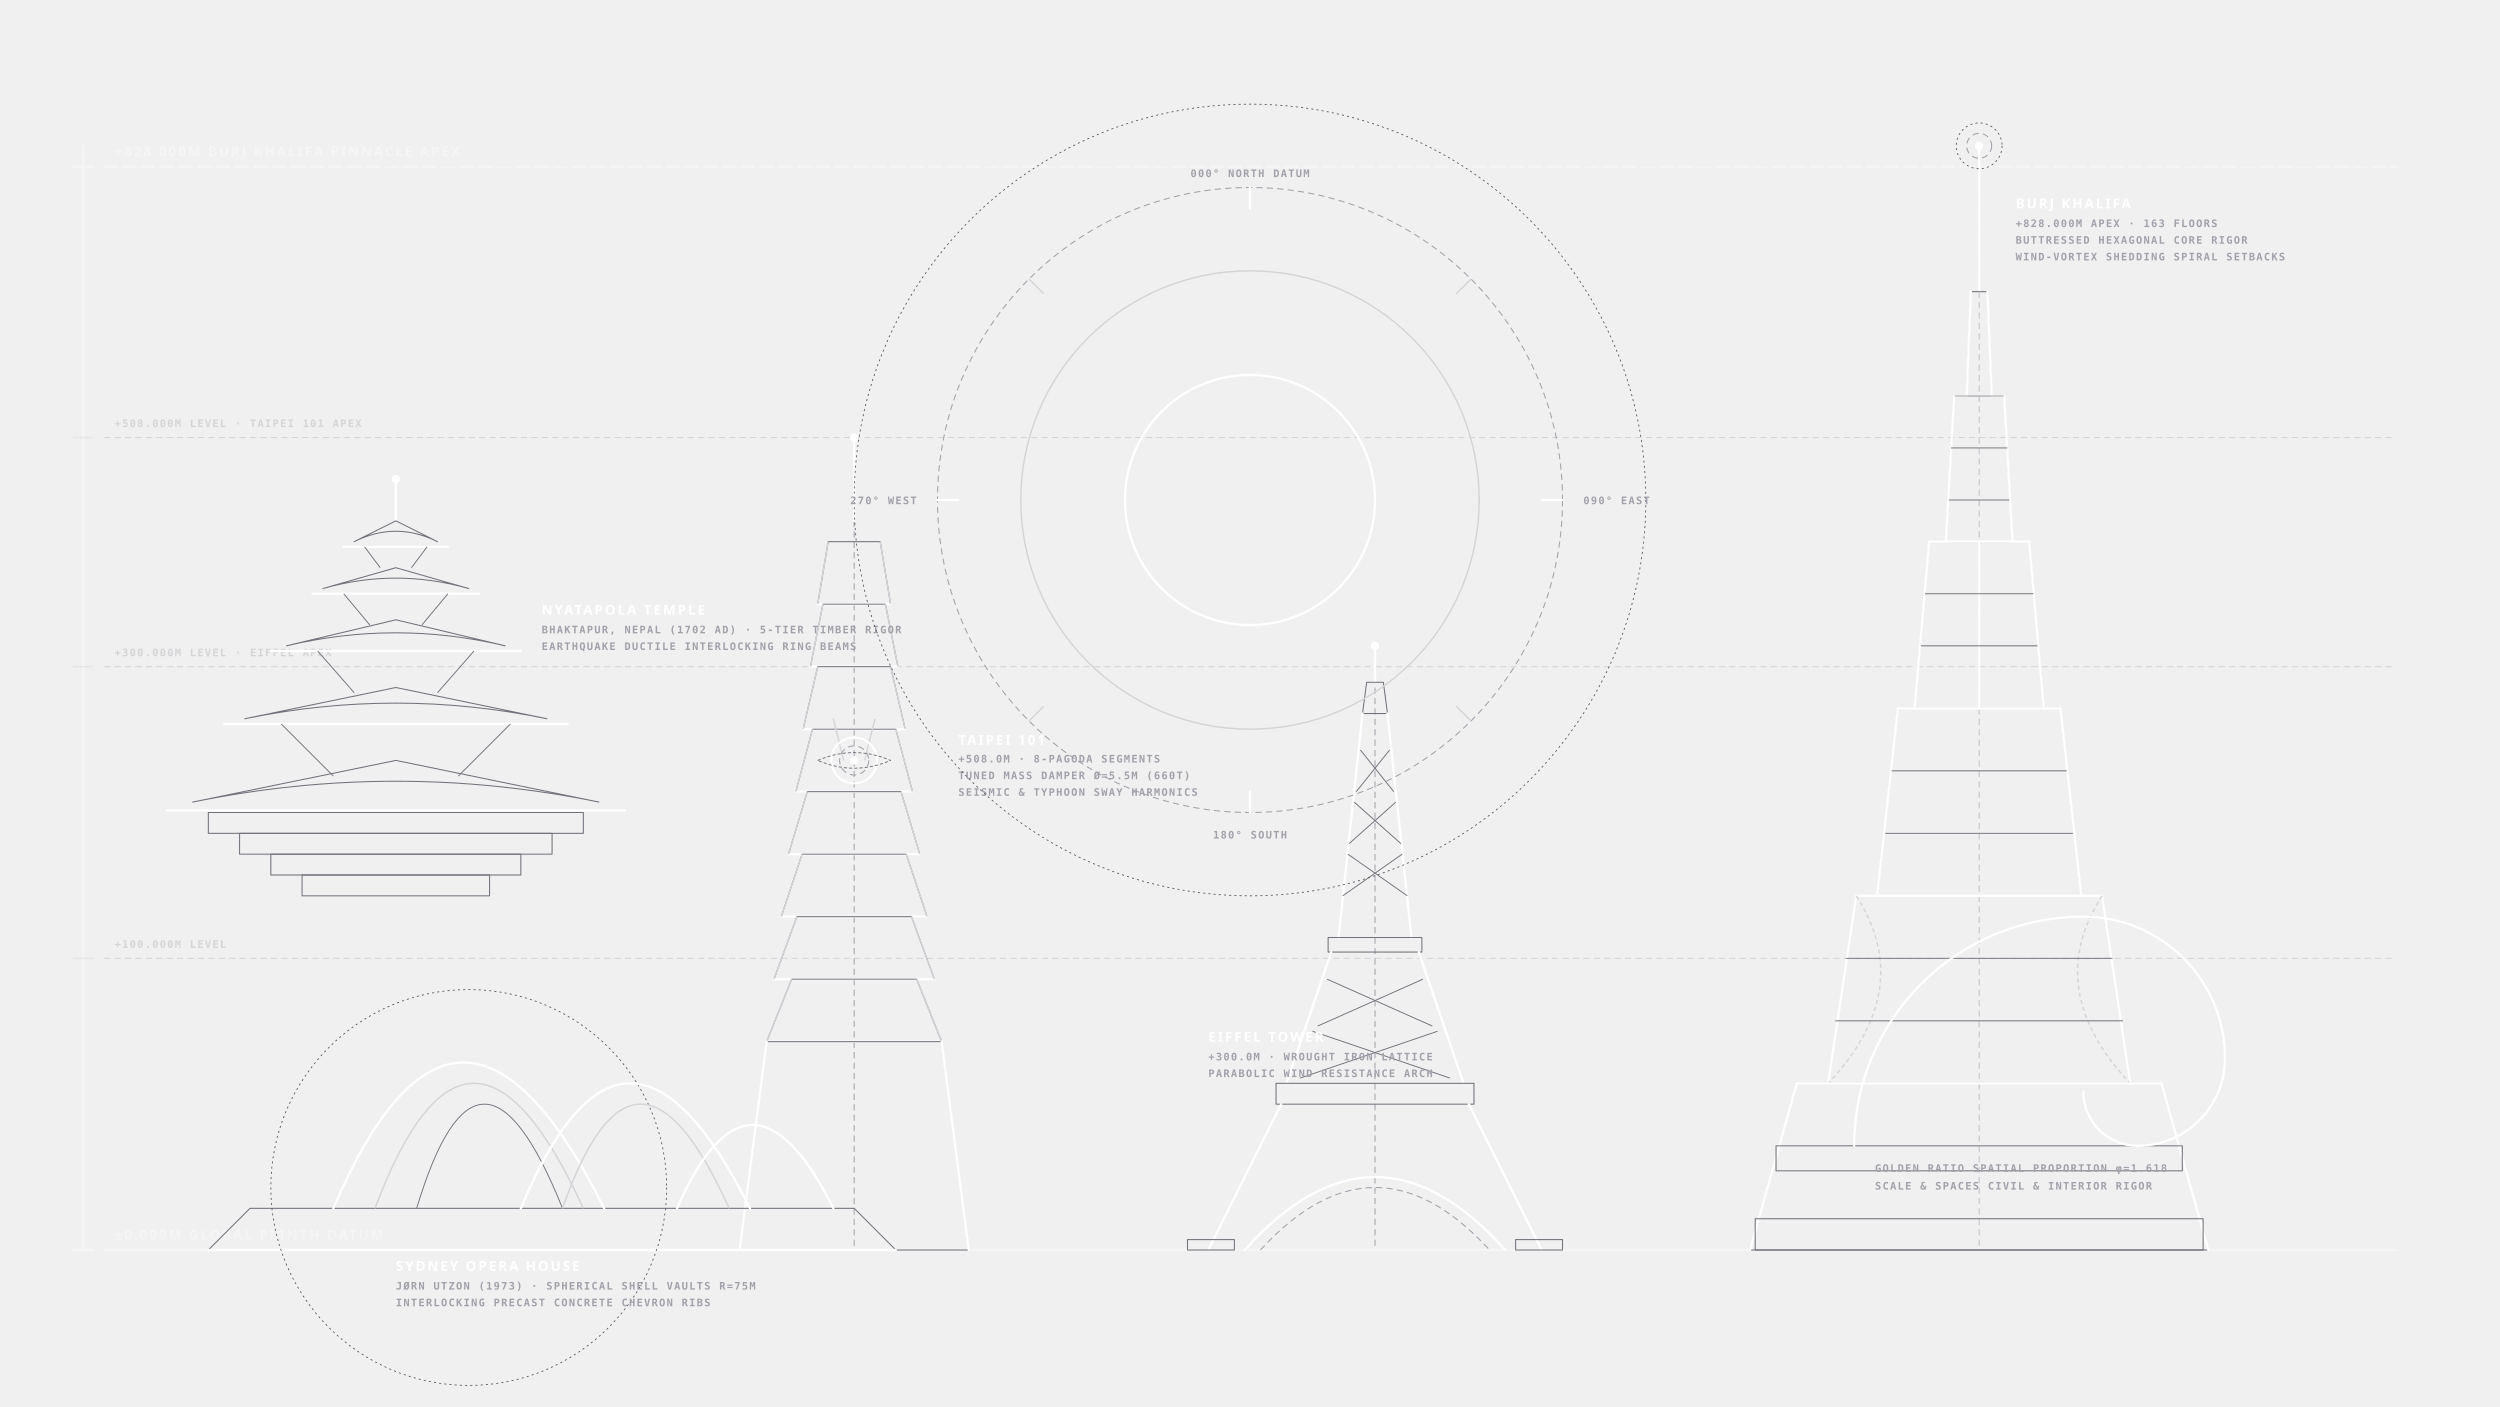
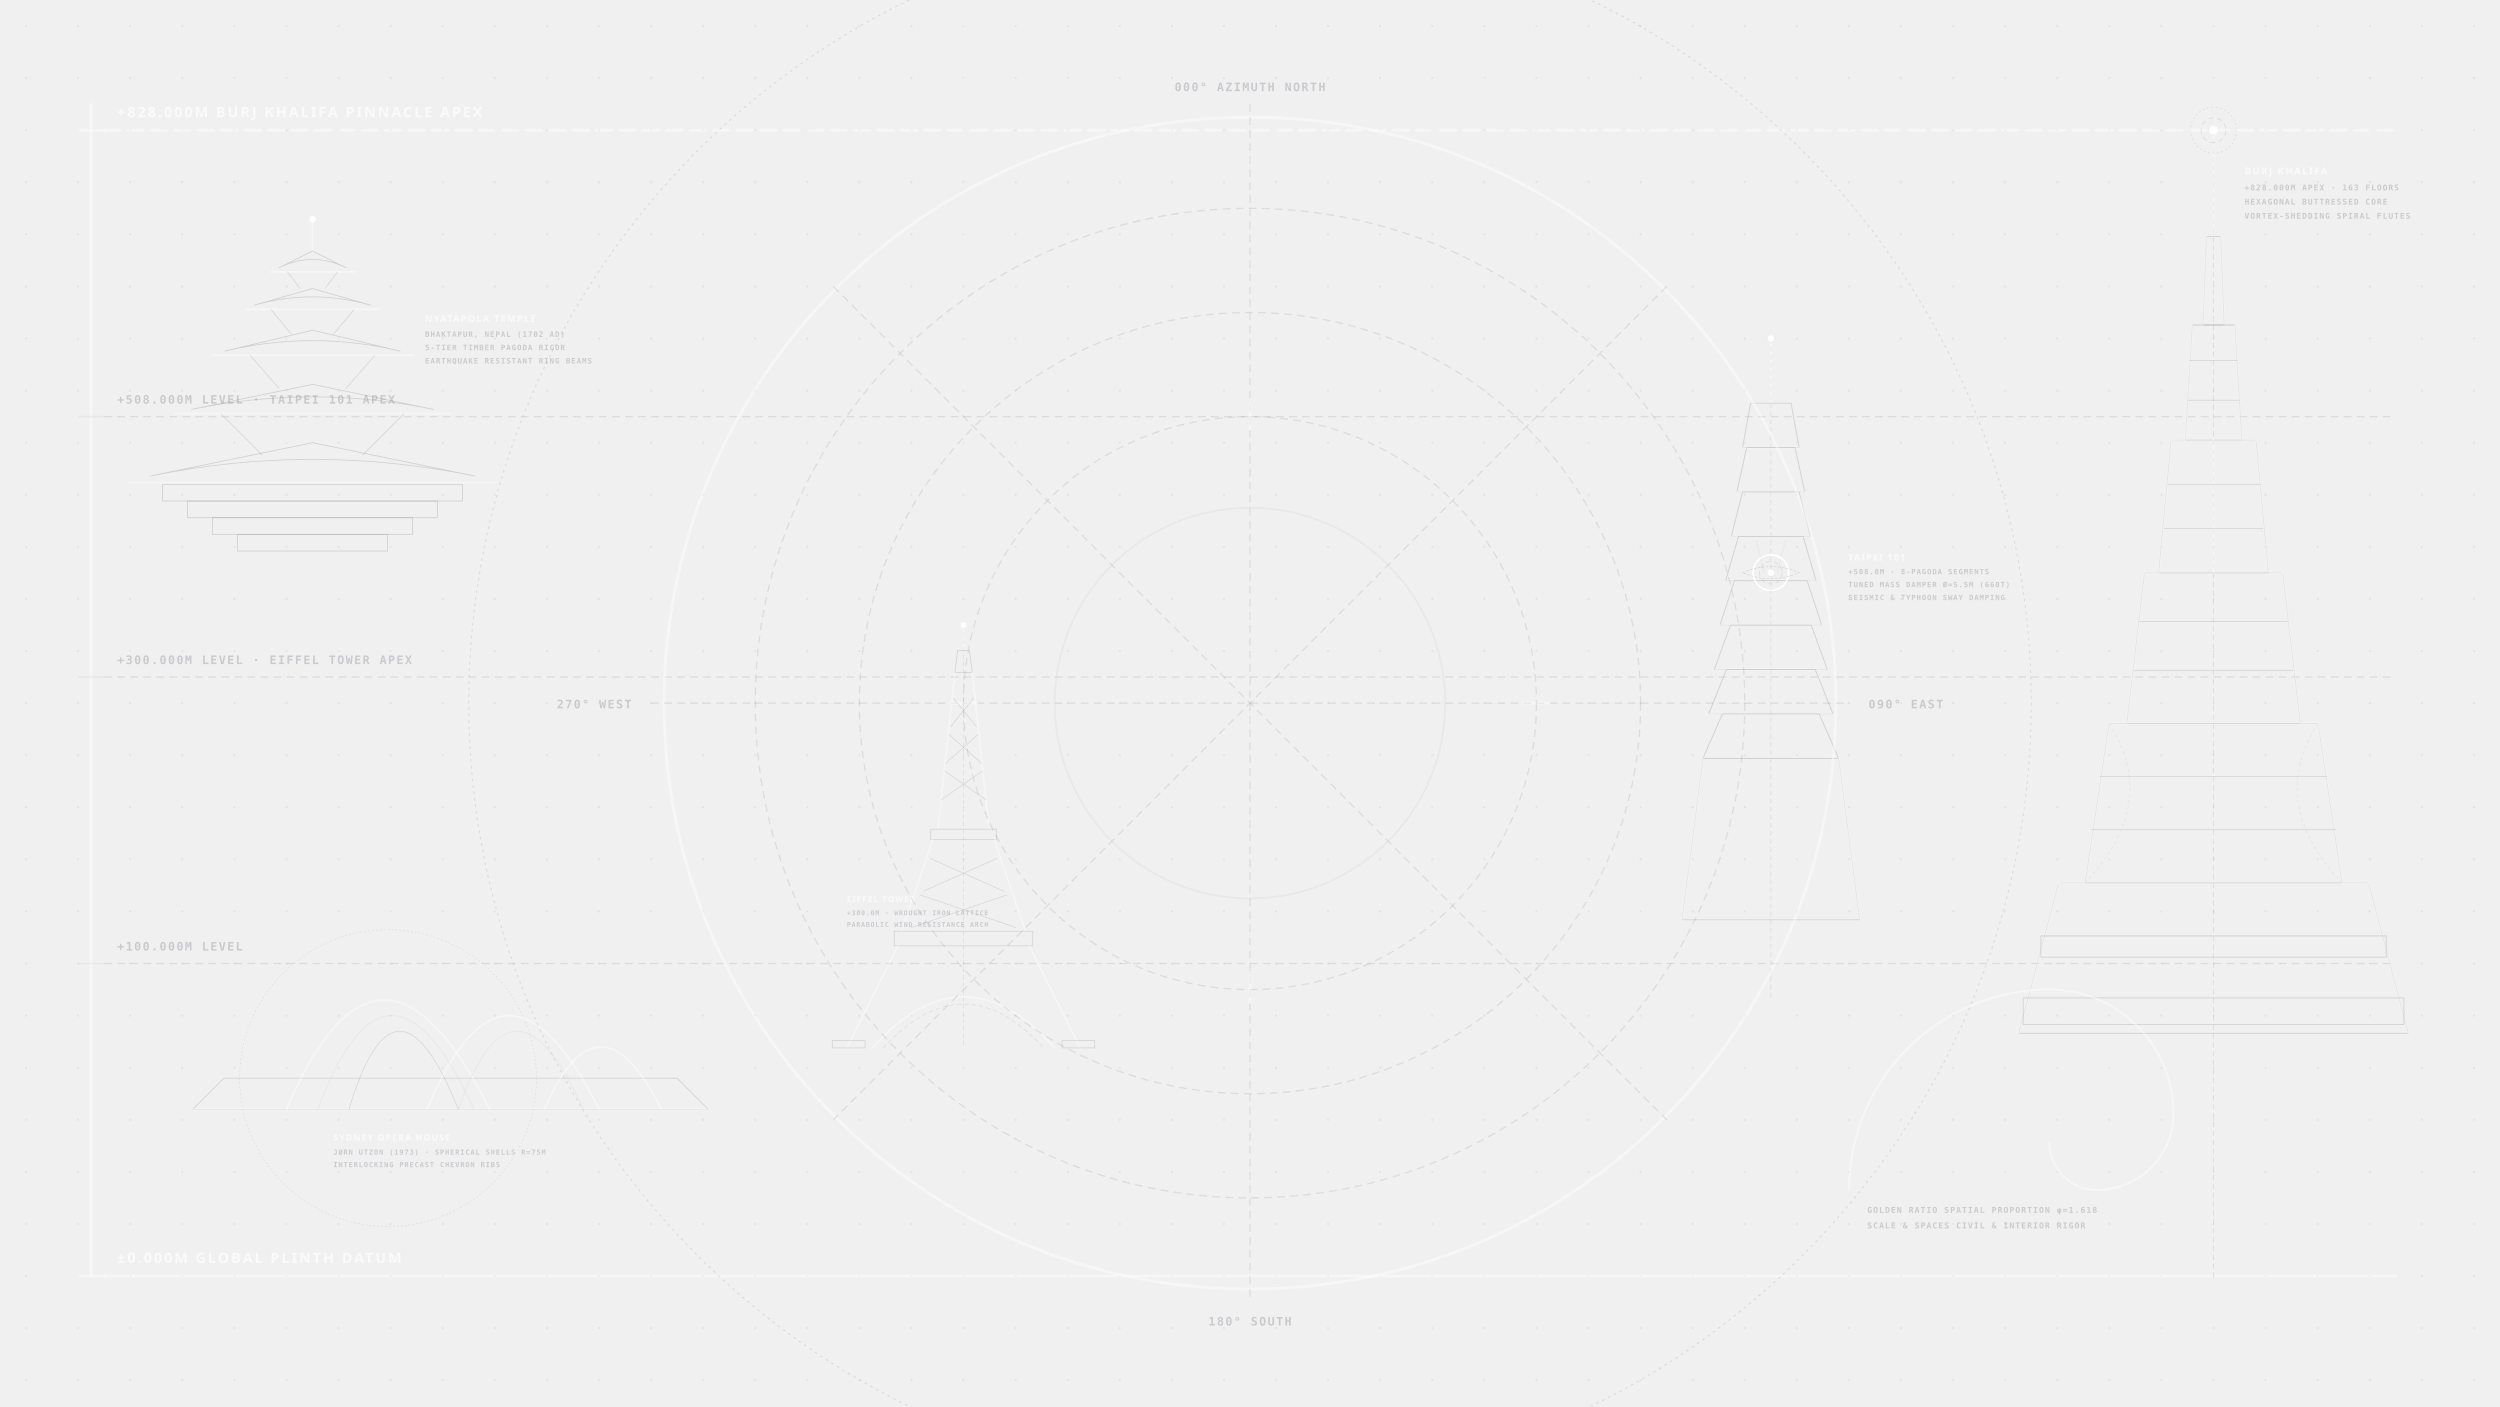
- <svg xmlns="http://www.w3.org/2000/svg" width="2400" height="1350" viewBox="0 0 2400 1350" version="1.1" xml:space="preserve" style="fill-rule:evenodd;clip-rule:evenodd;stroke-linejoin:round;stroke-miterlimit:2;background:#09090b;">
+ <svg xmlns="http://www.w3.org/2000/svg" width="100%" height="100%" viewBox="0 0 1920 1080" preserveAspectRatio="xMidYMid slice" version="1.1" xml:space="preserve" style="fill-rule:evenodd;clip-rule:evenodd;stroke-linejoin:round;stroke-miterlimit:2;background:transparent;">
  <defs>
    <style type="text/css">
-       .cad-mono-pure { stroke: #ffffff; fill: none; }
-       .cad-mono-bold { stroke: #ffffff; stroke-width: 2.2px; fill: none; stroke-linecap: round; }
-       .cad-mono-mid { stroke: #d4d4d8; stroke-width: 1.4px; fill: none; }
-       .cad-mono-thin { stroke: #71717a; stroke-width: 0.9px; fill: none; }
-       .cad-mono-dash { stroke: #a1a1aa; stroke-width: 1px; stroke-dasharray: 6 4; fill: none; }
-       .cad-mono-dot { stroke: #52525b; stroke-width: 0.8px; stroke-dasharray: 2 3; fill: none; }
-       .cad-mono-text { font-family: 'Plus Jakarta Sans', monospace, sans-serif; font-size: 10px; fill: #a1a1aa; letter-spacing: 0.12em; text-transform: uppercase; font-weight: 600; }
-       .cad-mono-label { font-family: 'Plus Jakarta Sans', sans-serif; font-size: 13px; fill: #ffffff; letter-spacing: 0.14em; text-transform: uppercase; font-weight: 800; }
-       .cad-slab-fill { fill: rgba(255, 255, 255, 0.03); stroke: #71717a; stroke-width: 1px; }
-       .cad-glow-point { fill: #ffffff; }
+       :root {
+         --aff-stroke-bold: #ffffff;
+         --aff-stroke-mid: #d4d4d8;
+         --aff-stroke-thin: #71717a;
+         --aff-stroke-dash: #a1a1aa;
+         --aff-slab-fill: rgba(255, 255, 255, 0.03);
+         --aff-text: #a1a1aa;
+         --aff-label: #ffffff;
+       }
+       @media (prefers-color-scheme: light) {
+         :root {
+           --aff-stroke-bold: #18181b;
+           --aff-stroke-mid: #3f3f46;
+           --aff-stroke-thin: #71717a;
+           --aff-stroke-dash: #52525b;
+           --aff-slab-fill: rgba(0, 0, 0, 0.02);
+           --aff-text: #52525b;
+           --aff-label: #09090b;
+         }
+       }
+ 
+       /* Masterpiece Linework Styles */
+       .cad-mono-bold { stroke: var(--aff-stroke-bold, #ffffff); stroke-width: 2.2px; fill: none; stroke-linecap: round; opacity: 0.38; }
+       .cad-mono-mid { stroke: var(--aff-stroke-mid, #d4d4d8); stroke-width: 1.4px; fill: none; opacity: 0.28; }
+       .cad-mono-thin { stroke: var(--aff-stroke-thin, #71717a); stroke-width: 0.9px; fill: none; opacity: 0.22; }
+       .cad-mono-dash { stroke: var(--aff-stroke-dash, #a1a1aa); stroke-width: 1px; stroke-dasharray: 6 4; fill: none; opacity: 0.26; }
+       .cad-mono-dot { stroke: var(--aff-stroke-thin, #71717a); stroke-width: 0.8px; stroke-dasharray: 2 3; fill: none; opacity: 0.18; }
+       .cad-slab-fill { fill: var(--aff-slab-fill, rgba(255, 255, 255, 0.03)); stroke: var(--aff-stroke-thin, #71717a); stroke-width: 1px; opacity: 0.25; }
+       .cad-mono-text { font-family: 'JetBrains Mono', 'Plus Jakarta Sans', monospace, sans-serif; font-size: 9px; fill: var(--aff-text, #a1a1aa); letter-spacing: 0.12em; text-transform: uppercase; font-weight: 600; opacity: 0.48; }
+       .cad-mono-label { font-family: 'Plus Jakarta Sans', sans-serif; font-size: 11px; fill: var(--aff-label, #ffffff); letter-spacing: 0.14em; text-transform: uppercase; font-weight: 800; opacity: 0.65; }
+ 
+       /* FUNKY EMBEDDED CAD ANIMATIONS */
+       @keyframes cadCompassSpin { from { transform: rotate(0deg); } to { transform: rotate(360deg); } }
+       @keyframes cadCompassCounter { from { transform: rotate(360deg); } to { transform: rotate(0deg); } }
+       @keyframes cadBurjFloat { 0%, 100% { transform: translateY(0px); } 50% { transform: translateY(-10px); } }
+       @keyframes cadSpireBeacon { 0%, 100% { opacity: 0.35; transform: scale(1); } 50% { opacity: 1; transform: scale(1.6); } }
+       @keyframes cadDamperHarmonic { 0% { transform: rotate(-7deg); } 50% { transform: rotate(7deg); } 100% { transform: rotate(-7deg); } }
+       @keyframes cadEiffelFloat { 0%, 100% { transform: translateY(0px); } 50% { transform: translateY(-8px); } }
+       @keyframes cadNyatapolaFloat { 0%, 100% { transform: translateY(0px); } 50% { transform: translateY(-7px); } }
+       @keyframes cadGajurPulse { 0%, 100% { opacity: 0.45; filter: drop-shadow(0 0 1px #fff); } 50% { opacity: 1; filter: drop-shadow(0 0 9px #fff); } }
+       @keyframes cadShellTrace { 0% { stroke-dashoffset: 800; } 50% { stroke-dashoffset: 0; } 100% { stroke-dashoffset: -800; } }
+       @keyframes cadGoldenTrace { 0% { stroke-dashoffset: 1200; } 50% { stroke-dashoffset: 0; } 100% { stroke-dashoffset: -1200; } }
+ 
+       .cad-burj-anim { animation: cadBurjFloat 18s ease-in-out infinite; }
+       .cad-beacon-pulse { transform-origin: 0px 0px; animation: cadSpireBeacon 3.2s ease-in-out infinite; }
+       .cad-damper-anim { transform-origin: 0px 250px; animation: cadDamperHarmonic 6.5s ease-in-out infinite; }
+       .cad-eiffel-anim { animation: cadEiffelFloat 22s ease-in-out infinite 2s; }
+       .cad-nyatapola-anim { animation: cadNyatapolaFloat 20s ease-in-out infinite 1s; }
+       .cad-gajur-anim { transform-origin: 0px -18px; animation: cadGajurPulse 3.8s ease-in-out infinite; }
+       .cad-shell-trace { stroke-dasharray: 800; animation: cadShellTrace 18s ease-in-out infinite; }
+       .cad-golden-trace { stroke-dasharray: 1200; animation: cadGoldenTrace 15s ease-in-out infinite; }
+       .cad-compass-spin { transform-origin: 960px 540px; animation: cadCompassSpin 160s linear infinite; }
+       .cad-compass-counter { transform-origin: 960px 540px; animation: cadCompassCounter 120s linear infinite; }
    </style>
-     <marker id="affArrow" viewBox="0 0 10 10" refX="5" refY="5" markerWidth="6" markerHeight="6" orient="auto-start-reverse">
-       <path d="M 0 1.5 L 8 5 L 0 8.5 z" fill="#ffffff" />
-     </marker>
+     <pattern id="affIsoDotGrid" width="40" height="40" patternUnits="userSpaceOnUse">
+       <circle cx="20" cy="20" r="0.75" fill="var(--aff-stroke-thin, #71717a)" opacity="0.12" />
+     </pattern>
  </defs>
-   <g id="Layer_01_Datum_Matrix" opacity="0.35">
-     <line x1="100" y1="1200" x2="2300" y2="1200" class="cad-mono-bold" />
-     <text x="110" y="1190" class="cad-mono-label">±0.000M GLOBAL PLINTH DATUM</text>
-     <line x1="100" y1="920" x2="2300" y2="920" class="cad-mono-dash" />
-     <text x="110" y="910" class="cad-mono-text">+100.000M LEVEL</text>
-     <line x1="100" y1="640" x2="2300" y2="640" class="cad-mono-dash" />
-     <text x="110" y="630" class="cad-mono-text">+300.000M LEVEL · EIFFEL APEX</text>
-     <line x1="100" y1="420" x2="2300" y2="420" class="cad-mono-dash" />
-     <text x="110" y="410" class="cad-mono-text">+508.000M LEVEL · TAIPEI 101 APEX</text>
-     <line x1="100" y1="160" x2="2300" y2="160" class="cad-mono-bold" stroke-dasharray="12 6" />
-     <text x="110" y="150" class="cad-mono-label">+828.000M BURJ KHALIFA PINNACLE APEX</text>
-     <line x1="80" y1="140" x2="80" y2="1200" class="cad-mono-bold" />
-     <line x1="70" y1="1200" x2="90" y2="1200" class="cad-mono-bold" />
-     <line x1="70" y1="920" x2="90" y2="920" class="cad-mono-mid" />
-     <line x1="70" y1="640" x2="90" y2="640" class="cad-mono-mid" />
-     <line x1="70" y1="420" x2="90" y2="420" class="cad-mono-mid" />
-     <line x1="70" y1="160" x2="90" y2="160" class="cad-mono-bold" />
-   </g>
-   <g id="Layer_02_Burj_Khalifa" transform="translate(1900, 140)">
-     <line x1="0" y1="0" x2="0" y2="1060" class="cad-mono-dash" stroke-width="1.2" opacity="0.6" />
-     <line x1="0" y1="0" x2="0" y2="140" class="cad-mono-bold" stroke-width="3" />
-     <circle cx="0" cy="0" r="4" class="cad-glow-point" />
-     <circle cx="0" cy="0" r="12" class="cad-mono-dash" />
-     <circle cx="0" cy="0" r="22" class="cad-mono-dot" />
-     <polygon points="-8,140 8,140 12,240 -12,240" class="cad-slab-fill" />
-     <line x1="-8" y1="140" x2="-12" y2="240" class="cad-mono-bold" />
-     <line x1="8" y1="140" x2="12" y2="240" class="cad-mono-bold" />
-     <polygon points="-24,240 24,240 32,380 -32,380" class="cad-slab-fill" />
-     <line x1="-24" y1="240" x2="-32" y2="380" class="cad-mono-bold" />
-     <line x1="24" y1="240" x2="32" y2="380" class="cad-mono-bold" />
-     <line x1="-24" y1="240" x2="24" y2="240" class="cad-mono-mid" />
-     <line x1="-27" y1="290" x2="27" y2="290" class="cad-mono-thin" />
-     <line x1="-29" y1="340" x2="29" y2="340" class="cad-mono-thin" />
-     <polygon points="-48,380 48,380 62,540 -62,540" class="cad-slab-fill" />
-     <line x1="-48" y1="380" x2="-62" y2="540" class="cad-mono-bold" stroke-width="2" />
-     <line x1="48" y1="380" x2="62" y2="540" class="cad-mono-bold" stroke-width="2" />
-     <line x1="-48" y1="380" x2="48" y2="380" class="cad-mono-bold" />
-     <line x1="0" y1="380" x2="0" y2="540" class="cad-mono-bold" />
-     <line x1="-52" y1="430" x2="52" y2="430" class="cad-mono-thin" />
-     <line x1="-56" y1="480" x2="56" y2="480" class="cad-mono-thin" />
-     <polygon points="-78,540 78,540 98,720 -98,720" class="cad-slab-fill" />
-     <line x1="-78" y1="540" x2="-98" y2="720" class="cad-mono-bold" stroke-width="2.4" />
-     <line x1="78" y1="540" x2="98" y2="720" class="cad-mono-bold" stroke-width="2.4" />
-     <line x1="-78" y1="540" x2="78" y2="540" class="cad-mono-bold" />
-     <line x1="-84" y1="600" x2="84" y2="600" class="cad-mono-thin" />
-     <line x1="-90" y1="660" x2="90" y2="660" class="cad-mono-thin" />
-     <polygon points="-118,720 118,720 145,900 -145,900" class="cad-slab-fill" />
-     <line x1="-118" y1="720" x2="-145" y2="900" class="cad-mono-bold" stroke-width="2.6" />
-     <line x1="118" y1="720" x2="145" y2="900" class="cad-mono-bold" stroke-width="2.6" />
-     <line x1="-118" y1="720" x2="118" y2="720" class="cad-mono-bold" />
-     <path d="M -118,720 Q -60,810 -145,900" class="cad-mono-mid" stroke-dasharray="4 3" />
-     <path d="M 118,720 Q 60,810 145,900" class="cad-mono-mid" stroke-dasharray="4 3" />
-     <line x1="-128" y1="780" x2="128" y2="780" class="cad-mono-thin" />
-     <line x1="-138" y1="840" x2="138" y2="840" class="cad-mono-thin" />
-     <polygon points="-175,900 175,900 220,1060 -220,1060" class="cad-slab-fill" />
-     <line x1="-175" y1="900" x2="-220" y2="1060" class="cad-mono-bold" stroke-width="3" />
-     <line x1="175" y1="900" x2="220" y2="1060" class="cad-mono-bold" stroke-width="3" />
-     <line x1="-175" y1="900" x2="175" y2="900" class="cad-mono-bold" stroke-width="2" />
-     <rect x="-195" y="960" width="390" height="24" class="cad-slab-fill" stroke-width="1.8" />
-     <rect x="-215" y="1030" width="430" height="30" class="cad-slab-fill" stroke-width="2" />
-     <text x="35" y="60" class="cad-mono-label">BURJ KHALIFA</text>
-     <text x="35" y="78" class="cad-mono-text">+828.000M APEX · 163 FLOORS</text>
-     <text x="35" y="94" class="cad-mono-text">BUTTRESSED HEXAGONAL CORE RIGOR</text>
-     <text x="35" y="110" class="cad-mono-text">WIND-VORTEX SHEDDING SPIRAL SETBACKS</text>
-   </g>
-   <g id="Layer_03_Eiffel_Tower" transform="translate(1320, 620)">
-     <line x1="0" y1="0" x2="0" y2="580" class="cad-mono-dash" />
-     <circle cx="0" cy="0" r="4" class="cad-glow-point" />
+   <g id="Layer_01_Global_Datum_Matrix">
+     <rect width="100%" height="100%" fill="url(#affIsoDotGrid)" />
+     <line x1="80" y1="980" x2="1840" y2="980" class="cad-mono-bold" stroke-width="1.8" />
+     <text x="90" y="970" class="cad-mono-label">±0.000M GLOBAL PLINTH DATUM</text>
+     <line x1="80" y1="740" x2="1840" y2="740" class="cad-mono-dash" />
+     <text x="90" y="730" class="cad-mono-text">+100.000M LEVEL</text>
+     <line x1="80" y1="520" x2="1840" y2="520" class="cad-mono-dash" />
+     <text x="90" y="510" class="cad-mono-text">+300.000M LEVEL · EIFFEL TOWER APEX</text>
+     <line x1="80" y1="320" x2="1840" y2="320" class="cad-mono-dash" />
+     <text x="90" y="310" class="cad-mono-text">+508.000M LEVEL · TAIPEI 101 APEX</text>
+     <line x1="80" y1="100" x2="1840" y2="100" class="cad-mono-bold" stroke-dasharray="12 6" />
+     <text x="90" y="90" class="cad-mono-label">+828.000M BURJ KHALIFA PINNACLE APEX</text>
+     <line x1="70" y1="80" x2="70" y2="980" class="cad-mono-bold" />
+     <line x1="60" y1="980" x2="80" y2="980" class="cad-mono-bold" />
+     <line x1="60" y1="740" x2="80" y2="740" class="cad-mono-mid" />
+     <line x1="60" y1="520" x2="80" y2="520" class="cad-mono-mid" />
+     <line x1="60" y1="320" x2="80" y2="320" class="cad-mono-mid" />
+     <line x1="60" y1="100" x2="80" y2="100" class="cad-mono-bold" />
+   </g>
+   <g id="Layer_02_Burj_Khalifa" class="cad-burj-anim" transform="translate(1700, 100) scale(0.68)">
+     <line x1="0" y1="0" x2="0" y2="1300" class="cad-mono-dash" stroke-width="1.2" opacity="0.35" />
+     <line x1="0" y1="0" x2="0" y2="120" class="cad-mono-bold" stroke-width="3" />
+     <circle cx="0" cy="0" r="5" fill="var(--aff-stroke-bold, #ffffff)" class="cad-beacon-pulse" />
+     <circle cx="0" cy="0" r="14" class="cad-mono-dash" />
+     <circle cx="0" cy="0" r="26" class="cad-mono-dot" />
+     <polygon points="-8,120 8,120 12,220 -12,220" class="cad-slab-fill" />
+     <line x1="-8" y1="120" x2="-12" y2="220" class="cad-mono-bold" />
+     <line x1="8" y1="120" x2="12" y2="220" class="cad-mono-bold" />
+     <polygon points="-24,220 24,220 32,350 -32,350" class="cad-slab-fill" />
+     <line x1="-24" y1="220" x2="-32" y2="350" class="cad-mono-bold" />
+     <line x1="24" y1="220" x2="32" y2="350" class="cad-mono-bold" />
+     <line x1="-24" y1="220" x2="24" y2="220" class="cad-mono-mid" />
+     <line x1="-27" y1="260" x2="27" y2="260" class="cad-mono-thin" />
+     <line x1="-29" y1="305" x2="29" y2="305" class="cad-mono-thin" />
+     <polygon points="-48,350 48,350 62,500 -62,500" class="cad-slab-fill" />
+     <line x1="-48" y1="350" x2="-62" y2="500" class="cad-mono-bold" stroke-width="2" />
+     <line x1="48" y1="350" x2="62" y2="500" class="cad-mono-bold" stroke-width="2" />
+     <line x1="-48" y1="350" x2="48" y2="350" class="cad-mono-bold" />
+     <line x1="0" y1="350" x2="0" y2="500" class="cad-mono-bold" />
+     <line x1="-52" y1="400" x2="52" y2="400" class="cad-mono-thin" />
+     <line x1="-56" y1="450" x2="56" y2="450" class="cad-mono-thin" />
+     <polygon points="-78,500 78,500 98,670 -98,670" class="cad-slab-fill" />
+     <line x1="-78" y1="500" x2="-98" y2="670" class="cad-mono-bold" stroke-width="2.4" />
+     <line x1="78" y1="500" x2="98" y2="670" class="cad-mono-bold" stroke-width="2.4" />
+     <line x1="-78" y1="500" x2="78" y2="500" class="cad-mono-bold" />
+     <line x1="-84" y1="555" x2="84" y2="555" class="cad-mono-thin" />
+     <line x1="-90" y1="610" x2="90" y2="610" class="cad-mono-thin" />
+     <polygon points="-118,670 118,670 145,850 -145,850" class="cad-slab-fill" />
+     <line x1="-118" y1="670" x2="-145" y2="850" class="cad-mono-bold" stroke-width="2.6" />
+     <line x1="118" y1="670" x2="145" y2="850" class="cad-mono-bold" stroke-width="2.6" />
+     <line x1="-118" y1="670" x2="118" y2="670" class="cad-mono-bold" />
+     <path d="M -118,670 Q -60,760 -145,850" class="cad-mono-mid" stroke-dasharray="4 3" />
+     <path d="M 118,670 Q 60,760 145,850" class="cad-mono-mid" stroke-dasharray="4 3" />
+     <line x1="-128" y1="730" x2="128" y2="730" class="cad-mono-thin" />
+     <line x1="-138" y1="790" x2="138" y2="790" class="cad-mono-thin" />
+     <polygon points="-175,850 175,850 220,1020 -220,1020" class="cad-slab-fill" />
+     <line x1="-175" y1="850" x2="-220" y2="1020" class="cad-mono-bold" stroke-width="3" />
+     <line x1="175" y1="850" x2="220" y2="1020" class="cad-mono-bold" stroke-width="3" />
+     <line x1="-175" y1="850" x2="175" y2="850" class="cad-mono-bold" stroke-width="2" />
+     <rect x="-195" y="910" width="390" height="24" class="cad-slab-fill" stroke-width="1.8" />
+     <rect x="-215" y="980" width="430" height="30" class="cad-slab-fill" stroke-width="2" />
+     <text x="35" y="50" class="cad-mono-label">BURJ KHALIFA</text>
+     <text x="35" y="68" class="cad-mono-text">+828.000M APEX · 163 FLOORS</text>
+     <text x="35" y="84" class="cad-mono-text">HEXAGONAL BUTTRESSED CORE</text>
+     <text x="35" y="100" class="cad-mono-text">VORTEX-SHEDDING SPIRAL FLUTES</text>
+   </g>
+   <g id="Layer_03_Taipei_101" transform="translate(1360, 260) scale(0.62)">
+     <line x1="0" y1="0" x2="0" y2="820" class="cad-mono-dash" opacity="0.35" />
+     <line x1="0" y1="0" x2="0" y2="80" class="cad-mono-bold" stroke-width="2.8" />
+     <circle cx="0" cy="0" r="4" fill="var(--aff-stroke-bold, #ffffff)" />
+     <g transform="translate(0, 80)">
+       <polygon points="-25,0 25,0 35,55 -35,55" class="cad-slab-fill" />
+       <line x1="-35" y1="55" x2="35" y2="55" class="cad-mono-bold" />
+       <line x1="-25" y1="0" x2="-35" y2="55" class="cad-mono-mid" />
+       <line x1="25" y1="0" x2="35" y2="55" class="cad-mono-mid" />
+     </g>
+     <g transform="translate(0, 135)">
+       <polygon points="-30,0 30,0 42,55 -42,55" class="cad-slab-fill" />
+       <line x1="-42" y1="55" x2="42" y2="55" class="cad-mono-bold" />
+       <line x1="-30" y1="0" x2="-42" y2="55" class="cad-mono-mid" />
+       <line x1="30" y1="0" x2="42" y2="55" class="cad-mono-mid" />
+     </g>
+     <g transform="translate(0, 190)">
+       <polygon points="-35,0 35,0 49,55 -49,55" class="cad-slab-fill" />
+       <line x1="-49" y1="55" x2="49" y2="55" class="cad-mono-bold" />
+       <line x1="-35" y1="0" x2="-49" y2="55" class="cad-mono-mid" />
+       <line x1="35" y1="0" x2="49" y2="55" class="cad-mono-mid" />
+     </g>
+     <g transform="translate(0, 245)">
+       <polygon points="-40,0 40,0 56,55 -56,55" class="cad-slab-fill" />
+       <line x1="-56" y1="55" x2="56" y2="55" class="cad-mono-bold" />
+       <line x1="-40" y1="0" x2="-56" y2="55" class="cad-mono-mid" />
+       <line x1="40" y1="0" x2="56" y2="55" class="cad-mono-mid" />
+     </g>
+     <g transform="translate(0, 300)">
+       <polygon points="-45,0 45,0 63,55 -63,55" class="cad-slab-fill" />
+       <line x1="-63" y1="55" x2="63" y2="55" class="cad-mono-bold" />
+       <line x1="-45" y1="0" x2="-63" y2="55" class="cad-mono-mid" />
+       <line x1="45" y1="0" x2="63" y2="55" class="cad-mono-mid" />
+     </g>
+     <g transform="translate(0, 355)">
+       <polygon points="-50,0 50,0 70,55 -70,55" class="cad-slab-fill" />
+       <line x1="-70" y1="55" x2="70" y2="55" class="cad-mono-bold" />
+       <line x1="-50" y1="0" x2="-70" y2="55" class="cad-mono-mid" />
+       <line x1="50" y1="0" x2="70" y2="55" class="cad-mono-mid" />
+     </g>
+     <g transform="translate(0, 410)">
+       <polygon points="-55,0 55,0 77,55 -77,55" class="cad-slab-fill" />
+       <line x1="-77" y1="55" x2="77" y2="55" class="cad-mono-bold" />
+       <line x1="-55" y1="0" x2="-77" y2="55" class="cad-mono-mid" />
+       <line x1="55" y1="0" x2="77" y2="55" class="cad-mono-mid" />
+     </g>
+     <g transform="translate(0, 465)">
+       <polygon points="-60,0 60,0 84,55 -84,55" class="cad-slab-fill" />
+       <line x1="-84" y1="55" x2="84" y2="55" class="cad-mono-bold" />
+       <line x1="-60" y1="0" x2="-84" y2="55" class="cad-mono-mid" />
+       <line x1="60" y1="0" x2="84" y2="55" class="cad-mono-mid" />
+     </g>
+     <polygon points="-84,520 84,520 110,720 -110,720" class="cad-slab-fill" />
+     <line x1="-84" y1="520" x2="-110" y2="720" class="cad-mono-bold" stroke-width="2.6" />
+     <line x1="84" y1="520" x2="110" y2="720" class="cad-mono-bold" stroke-width="2.6" />
+     <g class="cad-damper-anim">
+       <line x1="-18" y1="250" x2="-8" y2="290" class="cad-mono-mid" />
+       <line x1="18" y1="250" x2="8" y2="290" class="cad-mono-mid" />
+       <circle cx="0" cy="290" r="22" fill="var(--aff-slab-fill, rgba(255, 255, 255, 0.03))" stroke="var(--aff-stroke-bold, #ffffff)" stroke-width="2" />
+       <circle cx="0" cy="290" r="14" class="cad-mono-dash" />
+       <circle cx="0" cy="290" r="4" fill="var(--aff-stroke-bold, #ffffff)" />
+       <path d="M -35,290 Q 0,275 35,290 Q 0,305 -35,290" class="cad-mono-thin" stroke-dasharray="3 2" />
+     </g>
+     <text x="96" y="275" class="cad-mono-label">TAIPEI 101</text>
+     <text x="96" y="292" class="cad-mono-text">+508.0M · 8-PAGODA SEGMENTS</text>
+     <text x="96" y="308" class="cad-mono-text">TUNED MASS DAMPER Ø=5.5M (660T)</text>
+     <text x="96" y="324" class="cad-mono-text">SEISMIC &amp; TYPHOON SWAY DAMPING</text>
+   </g>
+   <g id="Layer_04_Eiffel_Tower" class="cad-eiffel-anim" transform="translate(740, 480) scale(0.56)">
+     <line x1="0" y1="0" x2="0" y2="580" class="cad-mono-dash" opacity="0.3" />
+     <circle cx="0" cy="0" r="4" fill="var(--aff-stroke-bold, #ffffff)" />
    <line x1="0" y1="0" x2="0" y2="35" class="cad-mono-bold" stroke-width="2.5" />
    <polygon points="-8,35 8,35 12,65 -12,65" class="cad-slab-fill" />
    <line x1="-12" y1="65" x2="-35" y2="280" class="cad-mono-bold" stroke-width="2" />
    <line x1="12" y1="65" x2="35" y2="280" class="cad-mono-bold" stroke-width="2" />
    <line x1="-14" y1="100" x2="18" y2="140" class="cad-mono-thin" />
    <line x1="14" y1="100" x2="-18" y2="140" class="cad-mono-thin" />
    <line x1="-20" y1="150" x2="25" y2="190" class="cad-mono-thin" />
    <line x1="20" y1="150" x2="-25" y2="190" class="cad-mono-thin" />
    <line x1="-26" y1="200" x2="31" y2="240" class="cad-mono-thin" />
    <line x1="26" y1="200" x2="-31" y2="240" class="cad-mono-thin" />
    <rect x="-45" y="280" width="90" height="14" class="cad-slab-fill" stroke-width="1.8" />
    <line x1="-42" y1="294" x2="-85" y2="420" class="cad-mono-bold" stroke-width="2.4" />
    <line x1="42" y1="294" x2="85" y2="420" class="cad-mono-bold" stroke-width="2.4" />
    <line x1="-46" y1="320" x2="55" y2="365" class="cad-mono-thin" />
    <line x1="46" y1="320" x2="-55" y2="365" class="cad-mono-thin" />
    <line x1="-60" y1="370" x2="72" y2="415" class="cad-mono-thin" />
    <line x1="60" y1="370" x2="-72" y2="415" class="cad-mono-thin" />
    <rect x="-95" y="420" width="190" height="20" class="cad-slab-fill" stroke-width="2.2" />
    <line x1="-90" y1="440" x2="-160" y2="580" class="cad-mono-bold" stroke-width="3" />
    <line x1="90" y1="440" x2="160" y2="580" class="cad-mono-bold" stroke-width="3" />
    <path d="M -125,580 Q 0,440 125,580" class="cad-mono-bold" stroke-width="2" />
    <path d="M -110,580 Q 0,460 110,580" class="cad-mono-dash" />
    <rect x="-180" y="570" width="45" height="10" class="cad-slab-fill" />
    <rect x="135" y="570" width="45" height="10" class="cad-slab-fill" />
    <text x="-160" y="380" class="cad-mono-label">EIFFEL TOWER</text>
    <text x="-160" y="398" class="cad-mono-text">+300.0M · WROUGHT IRON LATTICE</text>
    <text x="-160" y="414" class="cad-mono-text">PARABOLIC WIND RESISTANCE ARCH</text>
  </g>
-   <g id="Layer_04_Taipei_101" transform="translate(820, 420)">
-     <line x1="0" y1="0" x2="0" y2="780" class="cad-mono-dash" />
-     <line x1="0" y1="0" x2="0" y2="80" class="cad-mono-bold" stroke-width="2.8" />
-     <circle cx="0" cy="0" r="4" class="cad-glow-point" />
-     <g transform="translate(0, 100)">
-       <polygon points="-25,0 25,0 35,60 -35,60" class="cad-slab-fill" />
-       <line x1="-35" y1="60" x2="35" y2="60" class="cad-mono-bold" />
-       <line x1="-25" y1="0" x2="-35" y2="60" class="cad-mono-mid" />
-       <line x1="25" y1="0" x2="35" y2="60" class="cad-mono-mid" />
-     </g>
-     <g transform="translate(0, 160)">
-       <polygon points="-30,0 30,0 42,60 -42,60" class="cad-slab-fill" />
-       <line x1="-42" y1="60" x2="42" y2="60" class="cad-mono-bold" />
-       <line x1="-30" y1="0" x2="-42" y2="60" class="cad-mono-mid" />
-       <line x1="30" y1="0" x2="42" y2="60" class="cad-mono-mid" />
-     </g>
-     <g transform="translate(0, 220)">
-       <polygon points="-35,0 35,0 49,60 -49,60" class="cad-slab-fill" />
-       <line x1="-49" y1="60" x2="49" y2="60" class="cad-mono-bold" />
-       <line x1="-35" y1="0" x2="-49" y2="60" class="cad-mono-mid" />
-       <line x1="35" y1="0" x2="49" y2="60" class="cad-mono-mid" />
-     </g>
-     <g transform="translate(0, 280)">
-       <polygon points="-40,0 40,0 56,60 -56,60" class="cad-slab-fill" />
-       <line x1="-56" y1="60" x2="56" y2="60" class="cad-mono-bold" />
-       <line x1="-40" y1="0" x2="-56" y2="60" class="cad-mono-mid" />
-       <line x1="40" y1="0" x2="56" y2="60" class="cad-mono-mid" />
-     </g>
-     <g transform="translate(0, 340)">
-       <polygon points="-45,0 45,0 63,60 -63,60" class="cad-slab-fill" />
-       <line x1="-63" y1="60" x2="63" y2="60" class="cad-mono-bold" />
-       <line x1="-45" y1="0" x2="-63" y2="60" class="cad-mono-mid" />
-       <line x1="45" y1="0" x2="63" y2="60" class="cad-mono-mid" />
-     </g>
-     <g transform="translate(0, 400)">
-       <polygon points="-50,0 50,0 70,60 -70,60" class="cad-slab-fill" />
-       <line x1="-70" y1="60" x2="70" y2="60" class="cad-mono-bold" />
-       <line x1="-50" y1="0" x2="-70" y2="60" class="cad-mono-mid" />
-       <line x1="50" y1="0" x2="70" y2="60" class="cad-mono-mid" />
-     </g>
-     <g transform="translate(0, 460)">
-       <polygon points="-55,0 55,0 77,60 -77,60" class="cad-slab-fill" />
-       <line x1="-77" y1="60" x2="77" y2="60" class="cad-mono-bold" />
-       <line x1="-55" y1="0" x2="-77" y2="60" class="cad-mono-mid" />
-       <line x1="55" y1="0" x2="77" y2="60" class="cad-mono-mid" />
-     </g>
-     <g transform="translate(0, 520)">
-       <polygon points="-60,0 60,0 84,60 -84,60" class="cad-slab-fill" />
-       <line x1="-84" y1="60" x2="84" y2="60" class="cad-mono-bold" />
-       <line x1="-60" y1="0" x2="-84" y2="60" class="cad-mono-mid" />
-       <line x1="60" y1="0" x2="84" y2="60" class="cad-mono-mid" />
-     </g>
-     <polygon points="-84,580 84,580 110,780 -110,780" class="cad-slab-fill" />
-     <line x1="-84" y1="580" x2="-110" y2="780" class="cad-mono-bold" stroke-width="2.6" />
-     <line x1="84" y1="580" x2="110" y2="780" class="cad-mono-bold" stroke-width="2.6" />
-     <g transform="translate(0, 310)">
-       <line x1="-20" y1="-40" x2="-10" y2="0" class="cad-mono-mid" />
-       <line x1="20" y1="-40" x2="10" y2="0" class="cad-mono-mid" />
-       <circle cx="0" cy="0" r="22" fill="rgba(255,255,255,0.08)" stroke="#ffffff" stroke-width="2" />
-       <circle cx="0" cy="0" r="14" class="cad-mono-dash" />
-       <circle cx="0" cy="0" r="4" class="cad-glow-point" />
-       <path d="M -35,0 Q 0,-15 35,0 Q 0,15 -35,0" class="cad-mono-thin" stroke-dasharray="3 2" />
-     </g>
-     <text x="100" y="295" class="cad-mono-label">TAIPEI 101</text>
-     <text x="100" y="312" class="cad-mono-text">+508.0M · 8-PAGODA SEGMENTS</text>
-     <text x="100" y="328" class="cad-mono-text">TUNED MASS DAMPER Ø=5.5M (660T)</text>
-     <text x="100" y="344" class="cad-mono-text">SEISMIC &amp; TYPHOON SWAY HARMONICS</text>
-   </g>
-   <g id="Layer_05_Sydney_Opera" transform="translate(320, 960)">
-     <polygon points="-120,240 540,240 500,200 -80,200" class="cad-slab-fill" />
-     <line x1="-120" y1="240" x2="540" y2="240" class="cad-mono-bold" stroke-width="2" />
-     <path d="M 0,200 Q 120,-80 260,200" class="cad-mono-bold" stroke-width="2.6" fill="rgba(255,255,255,0.04)" />
-     <path d="M 40,200 Q 130,-40 240,200" class="cad-mono-mid" />
-     <path d="M 80,200 Q 140,0 220,200" class="cad-mono-thin" />
-     <circle cx="130" cy="180" r="190" class="cad-mono-dot" />
-     <path d="M 180,200 Q 280,-40 400,200" class="cad-mono-bold" stroke-width="2.2" fill="rgba(255,255,255,0.03)" />
-     <path d="M 220,200 Q 290,0 380,200" class="cad-mono-mid" />
-     <path d="M 330,200 Q 400,40 480,200" class="cad-mono-bold" stroke-width="1.8" />
-     <text x="60" y="260" class="cad-mono-label">SYDNEY OPERA HOUSE</text>
-     <text x="60" y="278" class="cad-mono-text">JØRN UTZON (1973) · SPHERICAL SHELL VAULTS R=75M</text>
-     <text x="60" y="294" class="cad-mono-text">INTERLOCKING PRECAST CONCRETE CHEVRON RIBS</text>
-   </g>
-   <g id="Layer_06_Nepali_Nyatapola" transform="translate(380, 480)">
-     <circle cx="0" cy="-20" r="4" class="cad-glow-point" />
-     <line x1="0" y1="-20" x2="0" y2="20" class="cad-mono-bold" stroke-width="2" />
+   <g id="Layer_05_Nepali_Nyatapola" class="cad-nyatapola-anim" transform="translate(240, 180) scale(0.64)">
+     <circle cx="0" cy="-18" r="4" fill="var(--aff-stroke-bold, #ffffff)" class="cad-gajur-anim" />
+     <line x1="0" y1="-18" x2="0" y2="20" class="cad-mono-bold" stroke-width="2" />
    <path d="M -40,40 Q 0,20 40,40 L 0,20 Z" class="cad-slab-fill" />
    <line x1="-50" y1="45" x2="50" y2="45" class="cad-mono-bold" />
    <line x1="-30" y1="45" x2="-15" y2="65" class="cad-mono-thin" />
    <line x1="30" y1="45" x2="15" y2="65" class="cad-mono-thin" />
    <path d="M -70,85 Q 0,65 70,85 L 0,65 Z" class="cad-slab-fill" />
    <line x1="-80" y1="90" x2="80" y2="90" class="cad-mono-bold" stroke-width="1.8" />
    <line x1="-50" y1="90" x2="-25" y2="120" class="cad-mono-thin" />
    <line x1="50" y1="90" x2="25" y2="120" class="cad-mono-thin" />
    <path d="M -105,140 Q 0,115 105,140 L 0,115 Z" class="cad-slab-fill" />
    <line x1="-120" y1="145" x2="120" y2="145" class="cad-mono-bold" stroke-width="2" />
    <line x1="-75" y1="145" x2="-40" y2="185" class="cad-mono-thin" />
    <line x1="75" y1="145" x2="40" y2="185" class="cad-mono-thin" />
    <path d="M -145,210 Q 0,180 145,210 L 0,180 Z" class="cad-slab-fill" />
    <line x1="-165" y1="215" x2="165" y2="215" class="cad-mono-bold" stroke-width="2.2" />
    <line x1="-110" y1="215" x2="-60" y2="265" class="cad-mono-thin" />
    <line x1="110" y1="215" x2="60" y2="265" class="cad-mono-thin" />
    <path d="M -195,290 Q 0,250 195,290 L 0,250 Z" class="cad-slab-fill" />
    <line x1="-220" y1="298" x2="220" y2="298" class="cad-mono-bold" stroke-width="2.8" />
    <rect x="-180" y="300" width="360" height="20" class="cad-slab-fill" stroke-width="1.6" />
    <rect x="-150" y="320" width="300" height="20" class="cad-slab-fill" stroke-width="1.8" />
    <rect x="-120" y="340" width="240" height="20" class="cad-slab-fill" stroke-width="2" />
    <rect x="-90" y="360" width="180" height="20" class="cad-slab-fill" stroke-width="2.2" />
-     <text x="140" y="110" class="cad-mono-label">NYATAPOLA TEMPLE</text>
-     <text x="140" y="128" class="cad-mono-text">BHAKTAPUR, NEPAL (1702 AD) · 5-TIER TIMBER RIGOR</text>
-     <text x="140" y="144" class="cad-mono-text">EARTHQUAKE DUCTILE INTERLOCKING RING BEAMS</text>
+     <text x="135" y="105" class="cad-mono-label">NYATAPOLA TEMPLE</text>
+     <text x="135" y="123" class="cad-mono-text">BHAKTAPUR, NEPAL (1702 AD)</text>
+     <text x="135" y="139" class="cad-mono-text">5-TIER TIMBER PAGODA RIGOR</text>
+     <text x="135" y="155" class="cad-mono-text">EARTHQUAKE RESISTANT RING BEAMS</text>
+   </g>
+   <g id="Layer_06_Sydney_Opera" transform="translate(220, 720) scale(0.60)">
+     <polygon points="-120,220 540,220 500,180 -80,180" class="cad-slab-fill" />
+     <line x1="-120" y1="220" x2="540" y2="220" class="cad-mono-bold" stroke-width="2" />
+     <path d="M 0,220 Q 120,-60 260,220" class="cad-mono-bold cad-shell-trace" stroke-width="2.6" fill="var(--aff-slab-fill, rgba(255, 255, 255, 0.03))" />
+     <path d="M 40,220 Q 130,-20 240,220" class="cad-mono-mid" />
+     <path d="M 80,220 Q 140,20 220,220" class="cad-mono-thin" />
+     <circle cx="130" cy="180" r="190" class="cad-mono-dot" />
+     <path d="M 180,220 Q 280,-20 400,220" class="cad-mono-bold cad-shell-trace" stroke-width="2.2" fill="var(--aff-slab-fill, rgba(255, 255, 255, 0.03))" />
+     <path d="M 220,220 Q 290,20 380,220" class="cad-mono-mid" />
+     <path d="M 330,220 Q 400,60 480,220" class="cad-mono-bold" stroke-width="1.8" />
+     <text x="60" y="260" class="cad-mono-label">SYDNEY OPERA HOUSE</text>
+     <text x="60" y="278" class="cad-mono-text">JØRN UTZON (1973) · SPHERICAL SHELLS R=75M</text>
+     <text x="60" y="294" class="cad-mono-text">INTERLOCKING PRECAST CHEVRON RIBS</text>
  </g>
  <g id="Layer_07_Funky_Dials">
-     <g transform="translate(1200, 480)">
-       <circle cx="0" cy="0" r="380" class="cad-mono-dot" />
-       <circle cx="0" cy="0" r="300" class="cad-mono-dash" />
-       <circle cx="0" cy="0" r="220" class="cad-mono-mid" />
-       <circle cx="0" cy="0" r="120" class="cad-mono-bold" />
-       <line x1="0" y1="-300" x2="0" y2="-280" class="cad-mono-bold" />
-       <line x1="300" y1="0" x2="280" y2="0" class="cad-mono-bold" />
-       <line x1="0" y1="300" x2="0" y2="280" class="cad-mono-bold" />
-       <line x1="-300" y1="0" x2="-280" y2="0" class="cad-mono-bold" />
-       <line x1="212" y1="212" x2="198" y2="198" class="cad-mono-mid" />
-       <line x1="-212" y1="212" x2="-198" y2="198" class="cad-mono-mid" />
-       <line x1="212" y1="-212" x2="198" y2="-198" class="cad-mono-mid" />
-       <line x1="-212" y1="-212" x2="-198" y2="-198" class="cad-mono-mid" />
-       <text x="0" y="-310" class="cad-mono-text" text-anchor="middle">000° NORTH DATUM</text>
-       <text x="320" y="4" class="cad-mono-text">090° EAST</text>
-       <text x="0" y="325" class="cad-mono-text" text-anchor="middle">180° SOUTH</text>
-       <text x="-320" y="4" class="cad-mono-text" text-anchor="end">270° WEST</text>
-     </g>
-     <g transform="translate(1780, 880)">
-       <path d="M 0,220 A 220,220 0 0,1 220,0 A 136,136 0 0,1 356,136 A 84,84 0 0,1 272,220 A 52,52 0 0,1 220,168" class="cad-mono-bold" stroke-width="2" />
+     <g class="cad-compass-spin">
+       <circle cx="960" cy="540" r="150" class="cad-mono-mid" stroke-width="1.2" />
+       <circle cx="960" cy="540" r="300" class="cad-mono-dash" stroke-width="1" />
+       <circle cx="960" cy="540" r="450" class="cad-mono-bold" stroke-width="1.5" />
+       <circle cx="960" cy="540" r="600" class="cad-mono-dot" />
+       <line x1="960" y1="80" x2="960" y2="1000" class="cad-mono-dash" />
+       <line x1="500" y1="540" x2="1420" y2="540" class="cad-mono-dash" />
+       <line x1="640" y1="220" x2="1280" y2="860" class="cad-mono-dash" />
+       <line x1="1280" y1="220" x2="640" y2="860" class="cad-mono-dash" />
+       <text x="960" y="70" class="cad-mono-text" text-anchor="middle">000° AZIMUTH NORTH</text>
+       <text x="1435" y="544" class="cad-mono-text">090° EAST</text>
+       <text x="960" y="1018" class="cad-mono-text" text-anchor="middle">180° SOUTH</text>
+       <text x="485" y="544" class="cad-mono-text" text-anchor="end">270° WEST</text>
+     </g>
+     <g class="cad-compass-counter">
+       <circle cx="960" cy="540" r="220" class="cad-mono-dash" stroke-width="0.8" />
+       <circle cx="960" cy="540" r="380" class="cad-mono-dash" stroke-width="0.8" />
+       <line x1="960" y1="310" x2="960" y2="330" class="cad-mono-bold" stroke-width="2" />
+       <line x1="960" y1="750" x2="960" y2="770" class="cad-mono-bold" stroke-width="2" />
+       <line x1="730" y1="540" x2="750" y2="540" class="cad-mono-bold" stroke-width="2" />
+       <line x1="1170" y1="540" x2="1190" y2="540" class="cad-mono-bold" stroke-width="2" />
+     </g>
+     <g transform="translate(1420, 760) scale(0.70)">
+       <path d="M 0,220 A 220,220 0 0,1 220,0 A 136,136 0 0,1 356,136 A 84,84 0 0,1 272,220 A 52,52 0 0,1 220,168" class="cad-mono-bold cad-golden-trace" stroke-width="2.2" />
      <text x="20" y="245" class="cad-mono-text">GOLDEN RATIO SPATIAL PROPORTION φ=1.618</text>
      <text x="20" y="262" class="cad-mono-text">SCALE &amp; SPACES CIVIL &amp; INTERIOR RIGOR</text>
    </g>
  </g>
</svg>
